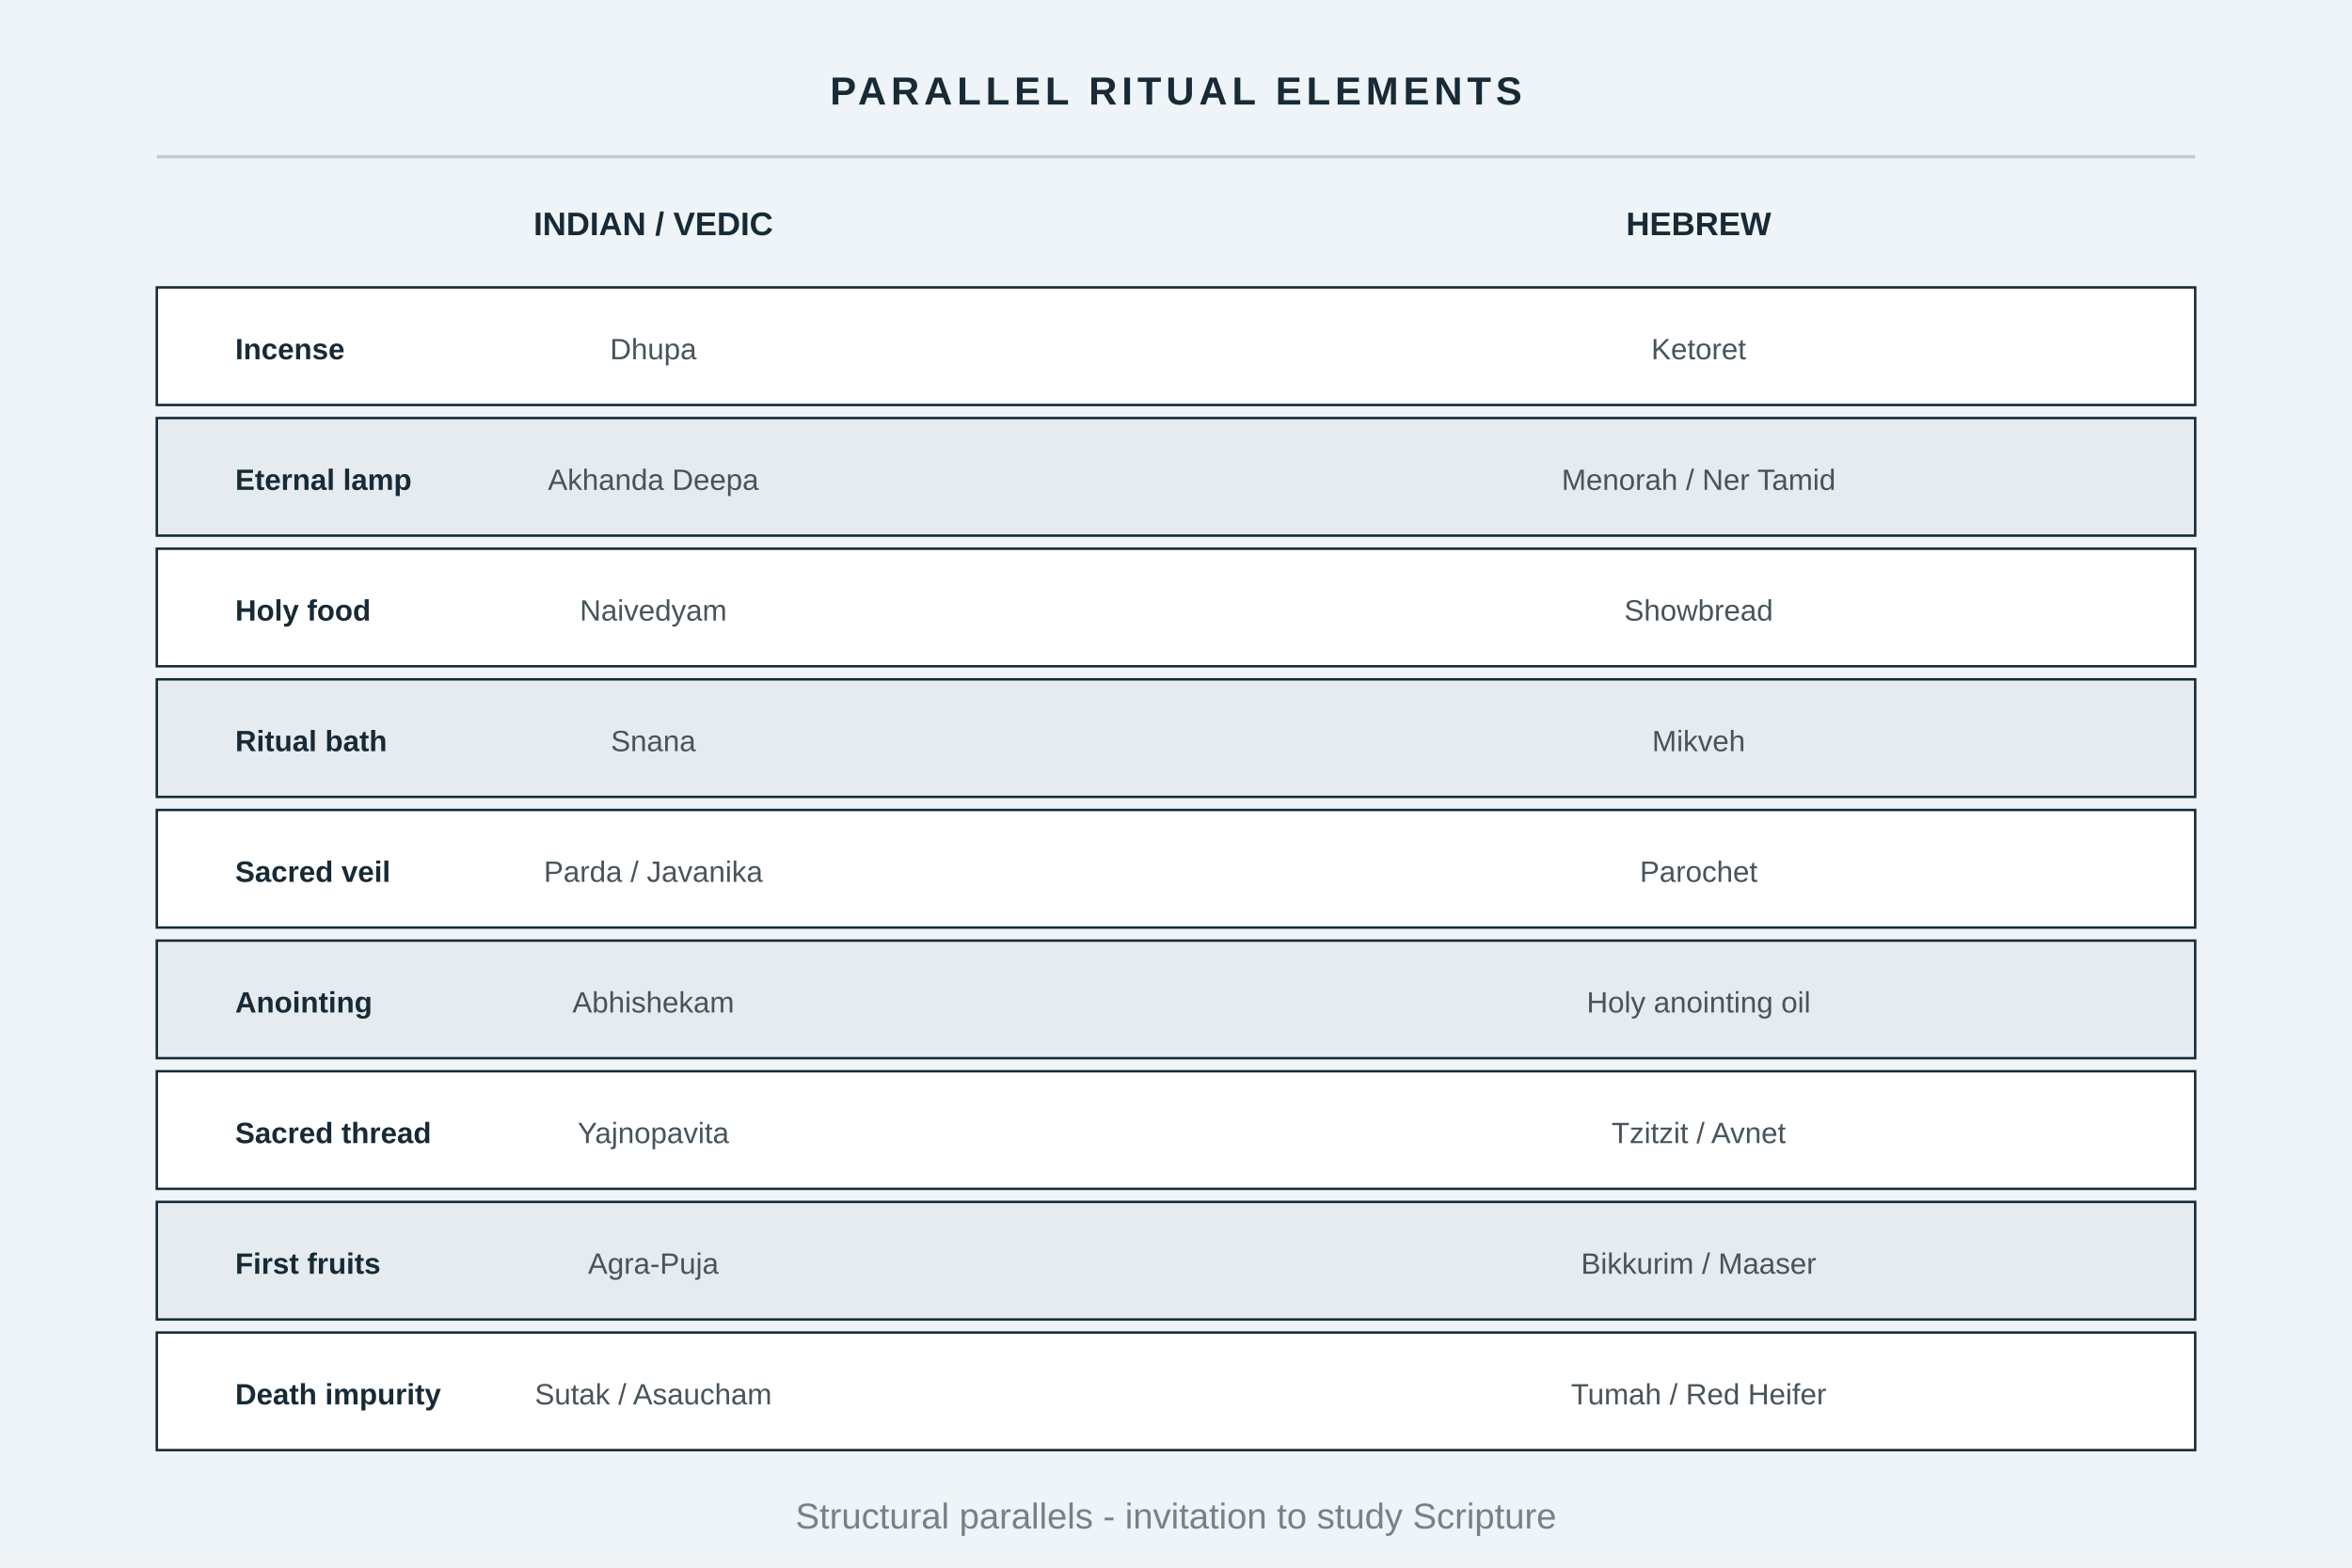
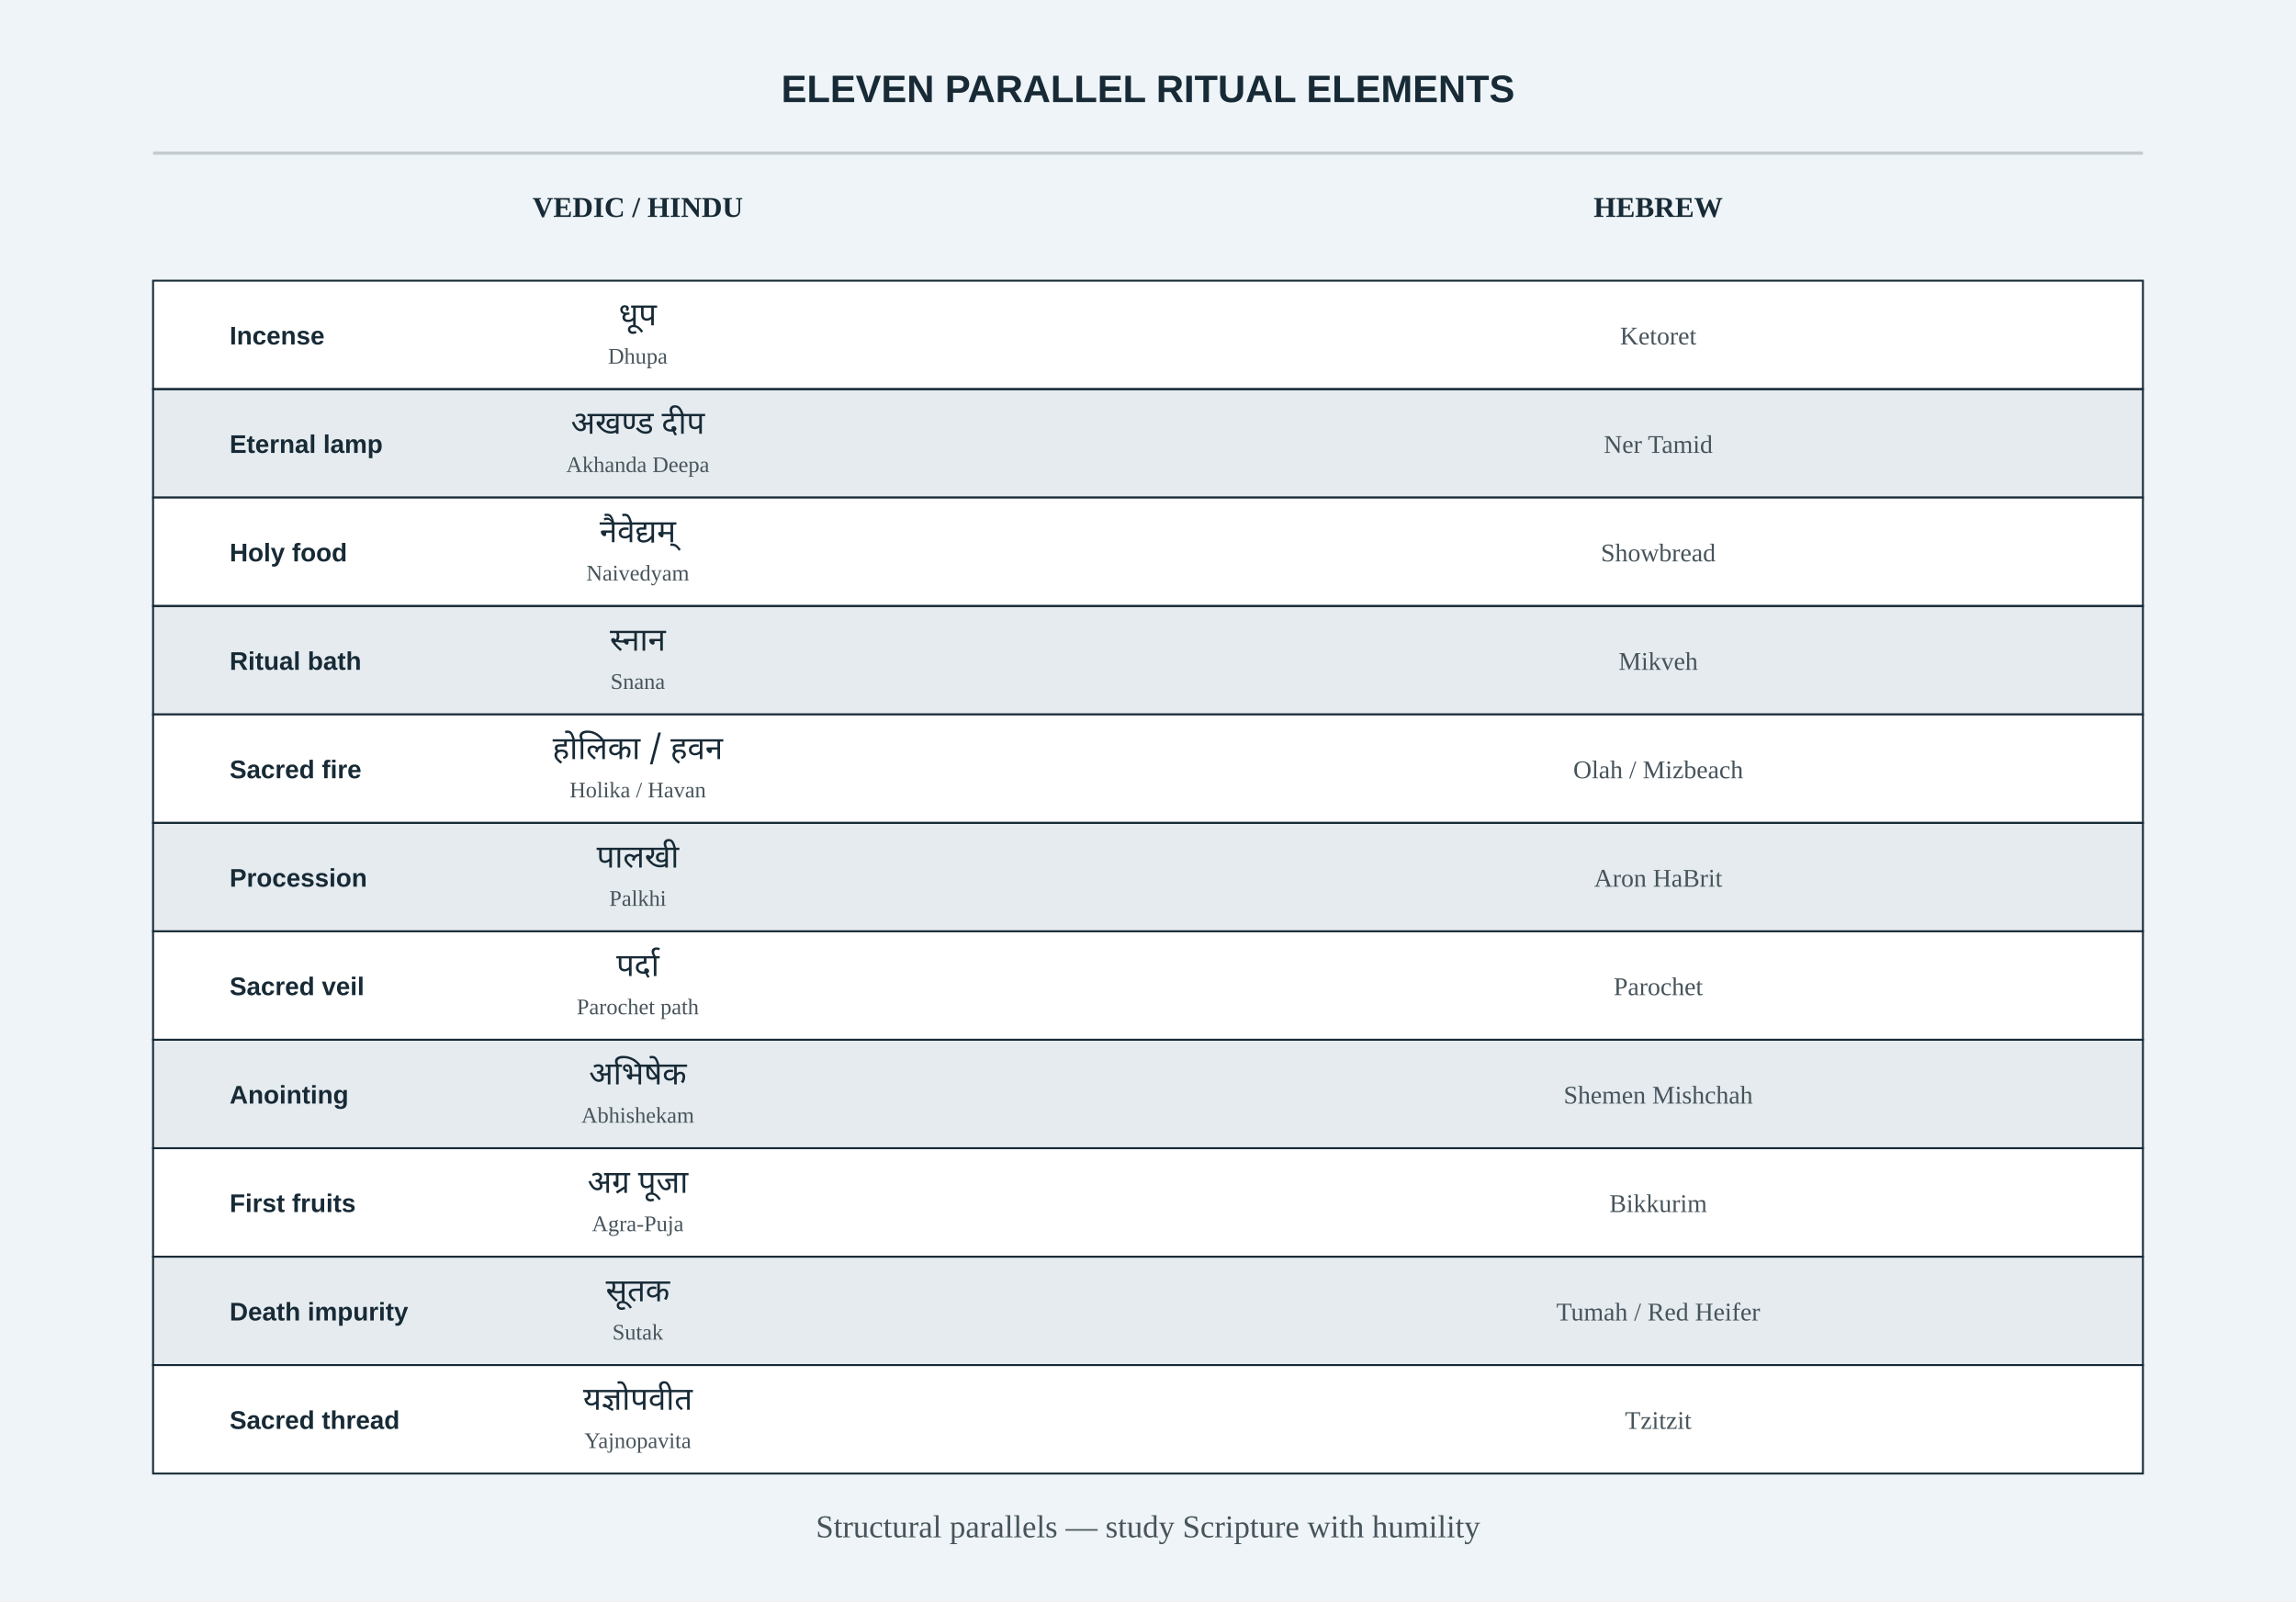
- <svg xmlns="http://www.w3.org/2000/svg" width="720" height="480" viewBox="0 0 720 480" role="img" aria-label="Nine ritual parallels grid">
-   <rect width="720" height="480" fill="#EEF4F7" />
-   <text x="360" y="32" text-anchor="middle" font-family="Arial,Helvetica,sans-serif" font-size="12" font-weight="600" letter-spacing="0.12em" fill="#172A36">PARALLEL RITUAL ELEMENTS</text>
+ <svg xmlns="http://www.w3.org/2000/svg" width="720" height="502" viewBox="0 0 720 502" role="img">
+   <rect width="720" height="502" fill="#EEF4F7" />
+   <text x="360" y="32" text-anchor="middle" font-family="Arial,Helvetica,sans-serif" font-size="12" font-weight="600" fill="#172A36">ELEVEN PARALLEL RITUAL ELEMENTS</text>
  <line x1="48" y1="48" x2="672" y2="48" stroke="#172A36" stroke-width="1" opacity="0.2" />
-   <text x="200" y="72" text-anchor="middle" font-family="Arial,Helvetica,sans-serif" font-size="10" font-weight="700" fill="#172A36">INDIAN / VEDIC</text>
-   <text x="520" y="72" text-anchor="middle" font-family="Arial,Helvetica,sans-serif" font-size="10" font-weight="700" fill="#172A36">HEBREW</text>
-   <rect x="48" y="88" width="624" height="36" fill="#FFFFFF" stroke="#172A36" stroke-width="0.75" />
-   <text x="72" y="110" font-family="Arial,Helvetica,sans-serif" font-size="9" font-weight="600" fill="#172A36">Incense</text>
-   <text x="200" y="110" text-anchor="middle" font-family="Arial,Helvetica,sans-serif" font-size="9" fill="#47545B">Dhupa</text>
-   <text x="520" y="110" text-anchor="middle" font-family="Arial,Helvetica,sans-serif" font-size="9" fill="#47545B">Ketoret</text>
-   <rect x="48" y="128" width="624" height="36" fill="rgba(23,42,54,0.04)" stroke="#172A36" stroke-width="0.75" />
-   <text x="72" y="150" font-family="Arial,Helvetica,sans-serif" font-size="9" font-weight="600" fill="#172A36">Eternal lamp</text>
-   <text x="200" y="150" text-anchor="middle" font-family="Arial,Helvetica,sans-serif" font-size="9" fill="#47545B">Akhanda Deepa</text>
-   <text x="520" y="150" text-anchor="middle" font-family="Arial,Helvetica,sans-serif" font-size="9" fill="#47545B">Menorah / Ner Tamid</text>
-   <rect x="48" y="168" width="624" height="36" fill="#FFFFFF" stroke="#172A36" stroke-width="0.75" />
-   <text x="72" y="190" font-family="Arial,Helvetica,sans-serif" font-size="9" font-weight="600" fill="#172A36">Holy food</text>
-   <text x="200" y="190" text-anchor="middle" font-family="Arial,Helvetica,sans-serif" font-size="9" fill="#47545B">Naivedyam</text>
-   <text x="520" y="190" text-anchor="middle" font-family="Arial,Helvetica,sans-serif" font-size="9" fill="#47545B">Showbread</text>
-   <rect x="48" y="208" width="624" height="36" fill="rgba(23,42,54,0.04)" stroke="#172A36" stroke-width="0.75" />
-   <text x="72" y="230" font-family="Arial,Helvetica,sans-serif" font-size="9" font-weight="600" fill="#172A36">Ritual bath</text>
-   <text x="200" y="230" text-anchor="middle" font-family="Arial,Helvetica,sans-serif" font-size="9" fill="#47545B">Snana</text>
-   <text x="520" y="230" text-anchor="middle" font-family="Arial,Helvetica,sans-serif" font-size="9" fill="#47545B">Mikveh</text>
-   <rect x="48" y="248" width="624" height="36" fill="#FFFFFF" stroke="#172A36" stroke-width="0.75" />
-   <text x="72" y="270" font-family="Arial,Helvetica,sans-serif" font-size="9" font-weight="600" fill="#172A36">Sacred veil</text>
-   <text x="200" y="270" text-anchor="middle" font-family="Arial,Helvetica,sans-serif" font-size="9" fill="#47545B">Parda / Javanika</text>
-   <text x="520" y="270" text-anchor="middle" font-family="Arial,Helvetica,sans-serif" font-size="9" fill="#47545B">Parochet</text>
-   <rect x="48" y="288" width="624" height="36" fill="rgba(23,42,54,0.04)" stroke="#172A36" stroke-width="0.75" />
-   <text x="72" y="310" font-family="Arial,Helvetica,sans-serif" font-size="9" font-weight="600" fill="#172A36">Anointing</text>
-   <text x="200" y="310" text-anchor="middle" font-family="Arial,Helvetica,sans-serif" font-size="9" fill="#47545B">Abhishekam</text>
-   <text x="520" y="310" text-anchor="middle" font-family="Arial,Helvetica,sans-serif" font-size="9" fill="#47545B">Holy anointing oil</text>
-   <rect x="48" y="328" width="624" height="36" fill="#FFFFFF" stroke="#172A36" stroke-width="0.75" />
-   <text x="72" y="350" font-family="Arial,Helvetica,sans-serif" font-size="9" font-weight="600" fill="#172A36">Sacred thread</text>
-   <text x="200" y="350" text-anchor="middle" font-family="Arial,Helvetica,sans-serif" font-size="9" fill="#47545B">Yajnopavita</text>
-   <text x="520" y="350" text-anchor="middle" font-family="Arial,Helvetica,sans-serif" font-size="9" fill="#47545B">Tzitzit / Avnet</text>
-   <rect x="48" y="368" width="624" height="36" fill="rgba(23,42,54,0.04)" stroke="#172A36" stroke-width="0.75" />
-   <text x="72" y="390" font-family="Arial,Helvetica,sans-serif" font-size="9" font-weight="600" fill="#172A36">First fruits</text>
-   <text x="200" y="390" text-anchor="middle" font-family="Arial,Helvetica,sans-serif" font-size="9" fill="#47545B">Agra-Puja</text>
-   <text x="520" y="390" text-anchor="middle" font-family="Arial,Helvetica,sans-serif" font-size="9" fill="#47545B">Bikkurim / Maaser</text>
-   <rect x="48" y="408" width="624" height="36" fill="#FFFFFF" stroke="#172A36" stroke-width="0.75" />
-   <text x="72" y="430" font-family="Arial,Helvetica,sans-serif" font-size="9" font-weight="600" fill="#172A36">Death impurity</text>
-   <text x="200" y="430" text-anchor="middle" font-family="Arial,Helvetica,sans-serif" font-size="9" fill="#47545B">Sutak / Asaucham</text>
-   <text x="520" y="430" text-anchor="middle" font-family="Arial,Helvetica,sans-serif" font-size="9" fill="#47545B">Tumah / Red Heifer</text>
-   <text x="360" y="468" text-anchor="middle" font-family="Arial,Helvetica,sans-serif" font-size="11" fill="#778187">Structural parallels - invitation to study Scripture</text>
+   <text x="200" y="68" text-anchor="middle" font-size="9" font-weight="700" fill="#172A36">VEDIC / HINDU</text>
+   <text x="520" y="68" text-anchor="middle" font-size="9" font-weight="700" fill="#172A36">HEBREW</text>
+   <rect x="48" y="88" width="624" height="34" fill="#FFFFFF" stroke="#172A36" stroke-width="0.6" />
+   <text x="72" y="108" font-family="Arial,sans-serif" font-size="8" font-weight="600" fill="#172A36">Incense</text>
+   <text x="200" y="102" text-anchor="middle" font-family="'Noto Sans Devanagari', 'Arial Unicode MS', sans-serif" font-size="10" fill="#172A36">धूप</text>
+   <text x="200" y="114" text-anchor="middle" font-size="7" fill="#47545B">Dhupa</text>
+   <text x="520" y="108" text-anchor="middle" font-size="8" fill="#47545B">Ketoret</text>
+   <rect x="48" y="122" width="624" height="34" fill="rgba(23,42,54,0.04)" stroke="#172A36" stroke-width="0.6" />
+   <text x="72" y="142" font-family="Arial,sans-serif" font-size="8" font-weight="600" fill="#172A36">Eternal lamp</text>
+   <text x="200" y="136" text-anchor="middle" font-family="'Noto Sans Devanagari', 'Arial Unicode MS', sans-serif" font-size="10" fill="#172A36">अखण्ड दीप</text>
+   <text x="200" y="148" text-anchor="middle" font-size="7" fill="#47545B">Akhanda Deepa</text>
+   <text x="520" y="142" text-anchor="middle" font-size="8" fill="#47545B">Ner Tamid</text>
+   <rect x="48" y="156" width="624" height="34" fill="#FFFFFF" stroke="#172A36" stroke-width="0.6" />
+   <text x="72" y="176" font-family="Arial,sans-serif" font-size="8" font-weight="600" fill="#172A36">Holy food</text>
+   <text x="200" y="170" text-anchor="middle" font-family="'Noto Sans Devanagari', 'Arial Unicode MS', sans-serif" font-size="10" fill="#172A36">नैवेद्यम्</text>
+   <text x="200" y="182" text-anchor="middle" font-size="7" fill="#47545B">Naivedyam</text>
+   <text x="520" y="176" text-anchor="middle" font-size="8" fill="#47545B">Showbread</text>
+   <rect x="48" y="190" width="624" height="34" fill="rgba(23,42,54,0.04)" stroke="#172A36" stroke-width="0.6" />
+   <text x="72" y="210" font-family="Arial,sans-serif" font-size="8" font-weight="600" fill="#172A36">Ritual bath</text>
+   <text x="200" y="204" text-anchor="middle" font-family="'Noto Sans Devanagari', 'Arial Unicode MS', sans-serif" font-size="10" fill="#172A36">स्नान</text>
+   <text x="200" y="216" text-anchor="middle" font-size="7" fill="#47545B">Snana</text>
+   <text x="520" y="210" text-anchor="middle" font-size="8" fill="#47545B">Mikveh</text>
+   <rect x="48" y="224" width="624" height="34" fill="#FFFFFF" stroke="#172A36" stroke-width="0.6" />
+   <text x="72" y="244" font-family="Arial,sans-serif" font-size="8" font-weight="600" fill="#172A36">Sacred fire</text>
+   <text x="200" y="238" text-anchor="middle" font-family="'Noto Sans Devanagari', 'Arial Unicode MS', sans-serif" font-size="10" fill="#172A36">होलिका / हवन</text>
+   <text x="200" y="250" text-anchor="middle" font-size="7" fill="#47545B">Holika / Havan</text>
+   <text x="520" y="244" text-anchor="middle" font-size="8" fill="#47545B">Olah / Mizbeach</text>
+   <rect x="48" y="258" width="624" height="34" fill="rgba(23,42,54,0.04)" stroke="#172A36" stroke-width="0.6" />
+   <text x="72" y="278" font-family="Arial,sans-serif" font-size="8" font-weight="600" fill="#172A36">Procession</text>
+   <text x="200" y="272" text-anchor="middle" font-family="'Noto Sans Devanagari', 'Arial Unicode MS', sans-serif" font-size="10" fill="#172A36">पालखी</text>
+   <text x="200" y="284" text-anchor="middle" font-size="7" fill="#47545B">Palkhi</text>
+   <text x="520" y="278" text-anchor="middle" font-size="8" fill="#47545B">Aron HaBrit</text>
+   <rect x="48" y="292" width="624" height="34" fill="#FFFFFF" stroke="#172A36" stroke-width="0.6" />
+   <text x="72" y="312" font-family="Arial,sans-serif" font-size="8" font-weight="600" fill="#172A36">Sacred veil</text>
+   <text x="200" y="306" text-anchor="middle" font-family="'Noto Sans Devanagari', 'Arial Unicode MS', sans-serif" font-size="10" fill="#172A36">पर्दा</text>
+   <text x="200" y="318" text-anchor="middle" font-size="7" fill="#47545B">Parochet path</text>
+   <text x="520" y="312" text-anchor="middle" font-size="8" fill="#47545B">Parochet</text>
+   <rect x="48" y="326" width="624" height="34" fill="rgba(23,42,54,0.04)" stroke="#172A36" stroke-width="0.6" />
+   <text x="72" y="346" font-family="Arial,sans-serif" font-size="8" font-weight="600" fill="#172A36">Anointing</text>
+   <text x="200" y="340" text-anchor="middle" font-family="'Noto Sans Devanagari', 'Arial Unicode MS', sans-serif" font-size="10" fill="#172A36">अभिषेक</text>
+   <text x="200" y="352" text-anchor="middle" font-size="7" fill="#47545B">Abhishekam</text>
+   <text x="520" y="346" text-anchor="middle" font-size="8" fill="#47545B">Shemen Mishchah</text>
+   <rect x="48" y="360" width="624" height="34" fill="#FFFFFF" stroke="#172A36" stroke-width="0.6" />
+   <text x="72" y="380" font-family="Arial,sans-serif" font-size="8" font-weight="600" fill="#172A36">First fruits</text>
+   <text x="200" y="374" text-anchor="middle" font-family="'Noto Sans Devanagari', 'Arial Unicode MS', sans-serif" font-size="10" fill="#172A36">अग्र पूजा</text>
+   <text x="200" y="386" text-anchor="middle" font-size="7" fill="#47545B">Agra-Puja</text>
+   <text x="520" y="380" text-anchor="middle" font-size="8" fill="#47545B">Bikkurim</text>
+   <rect x="48" y="394" width="624" height="34" fill="rgba(23,42,54,0.04)" stroke="#172A36" stroke-width="0.6" />
+   <text x="72" y="414" font-family="Arial,sans-serif" font-size="8" font-weight="600" fill="#172A36">Death impurity</text>
+   <text x="200" y="408" text-anchor="middle" font-family="'Noto Sans Devanagari', 'Arial Unicode MS', sans-serif" font-size="10" fill="#172A36">सूतक</text>
+   <text x="200" y="420" text-anchor="middle" font-size="7" fill="#47545B">Sutak</text>
+   <text x="520" y="414" text-anchor="middle" font-size="8" fill="#47545B">Tumah / Red Heifer</text>
+   <rect x="48" y="428" width="624" height="34" fill="#FFFFFF" stroke="#172A36" stroke-width="0.6" />
+   <text x="72" y="448" font-family="Arial,sans-serif" font-size="8" font-weight="600" fill="#172A36">Sacred thread</text>
+   <text x="200" y="442" text-anchor="middle" font-family="'Noto Sans Devanagari', 'Arial Unicode MS', sans-serif" font-size="10" fill="#172A36">यज्ञोपवीत</text>
+   <text x="200" y="454" text-anchor="middle" font-size="7" fill="#47545B">Yajnopavita</text>
+   <text x="520" y="448" text-anchor="middle" font-size="8" fill="#47545B">Tzitzit</text>
+   <text x="360" y="482" text-anchor="middle" font-size="10" fill="#47545B">Structural parallels — study Scripture with humility</text>
</svg>
